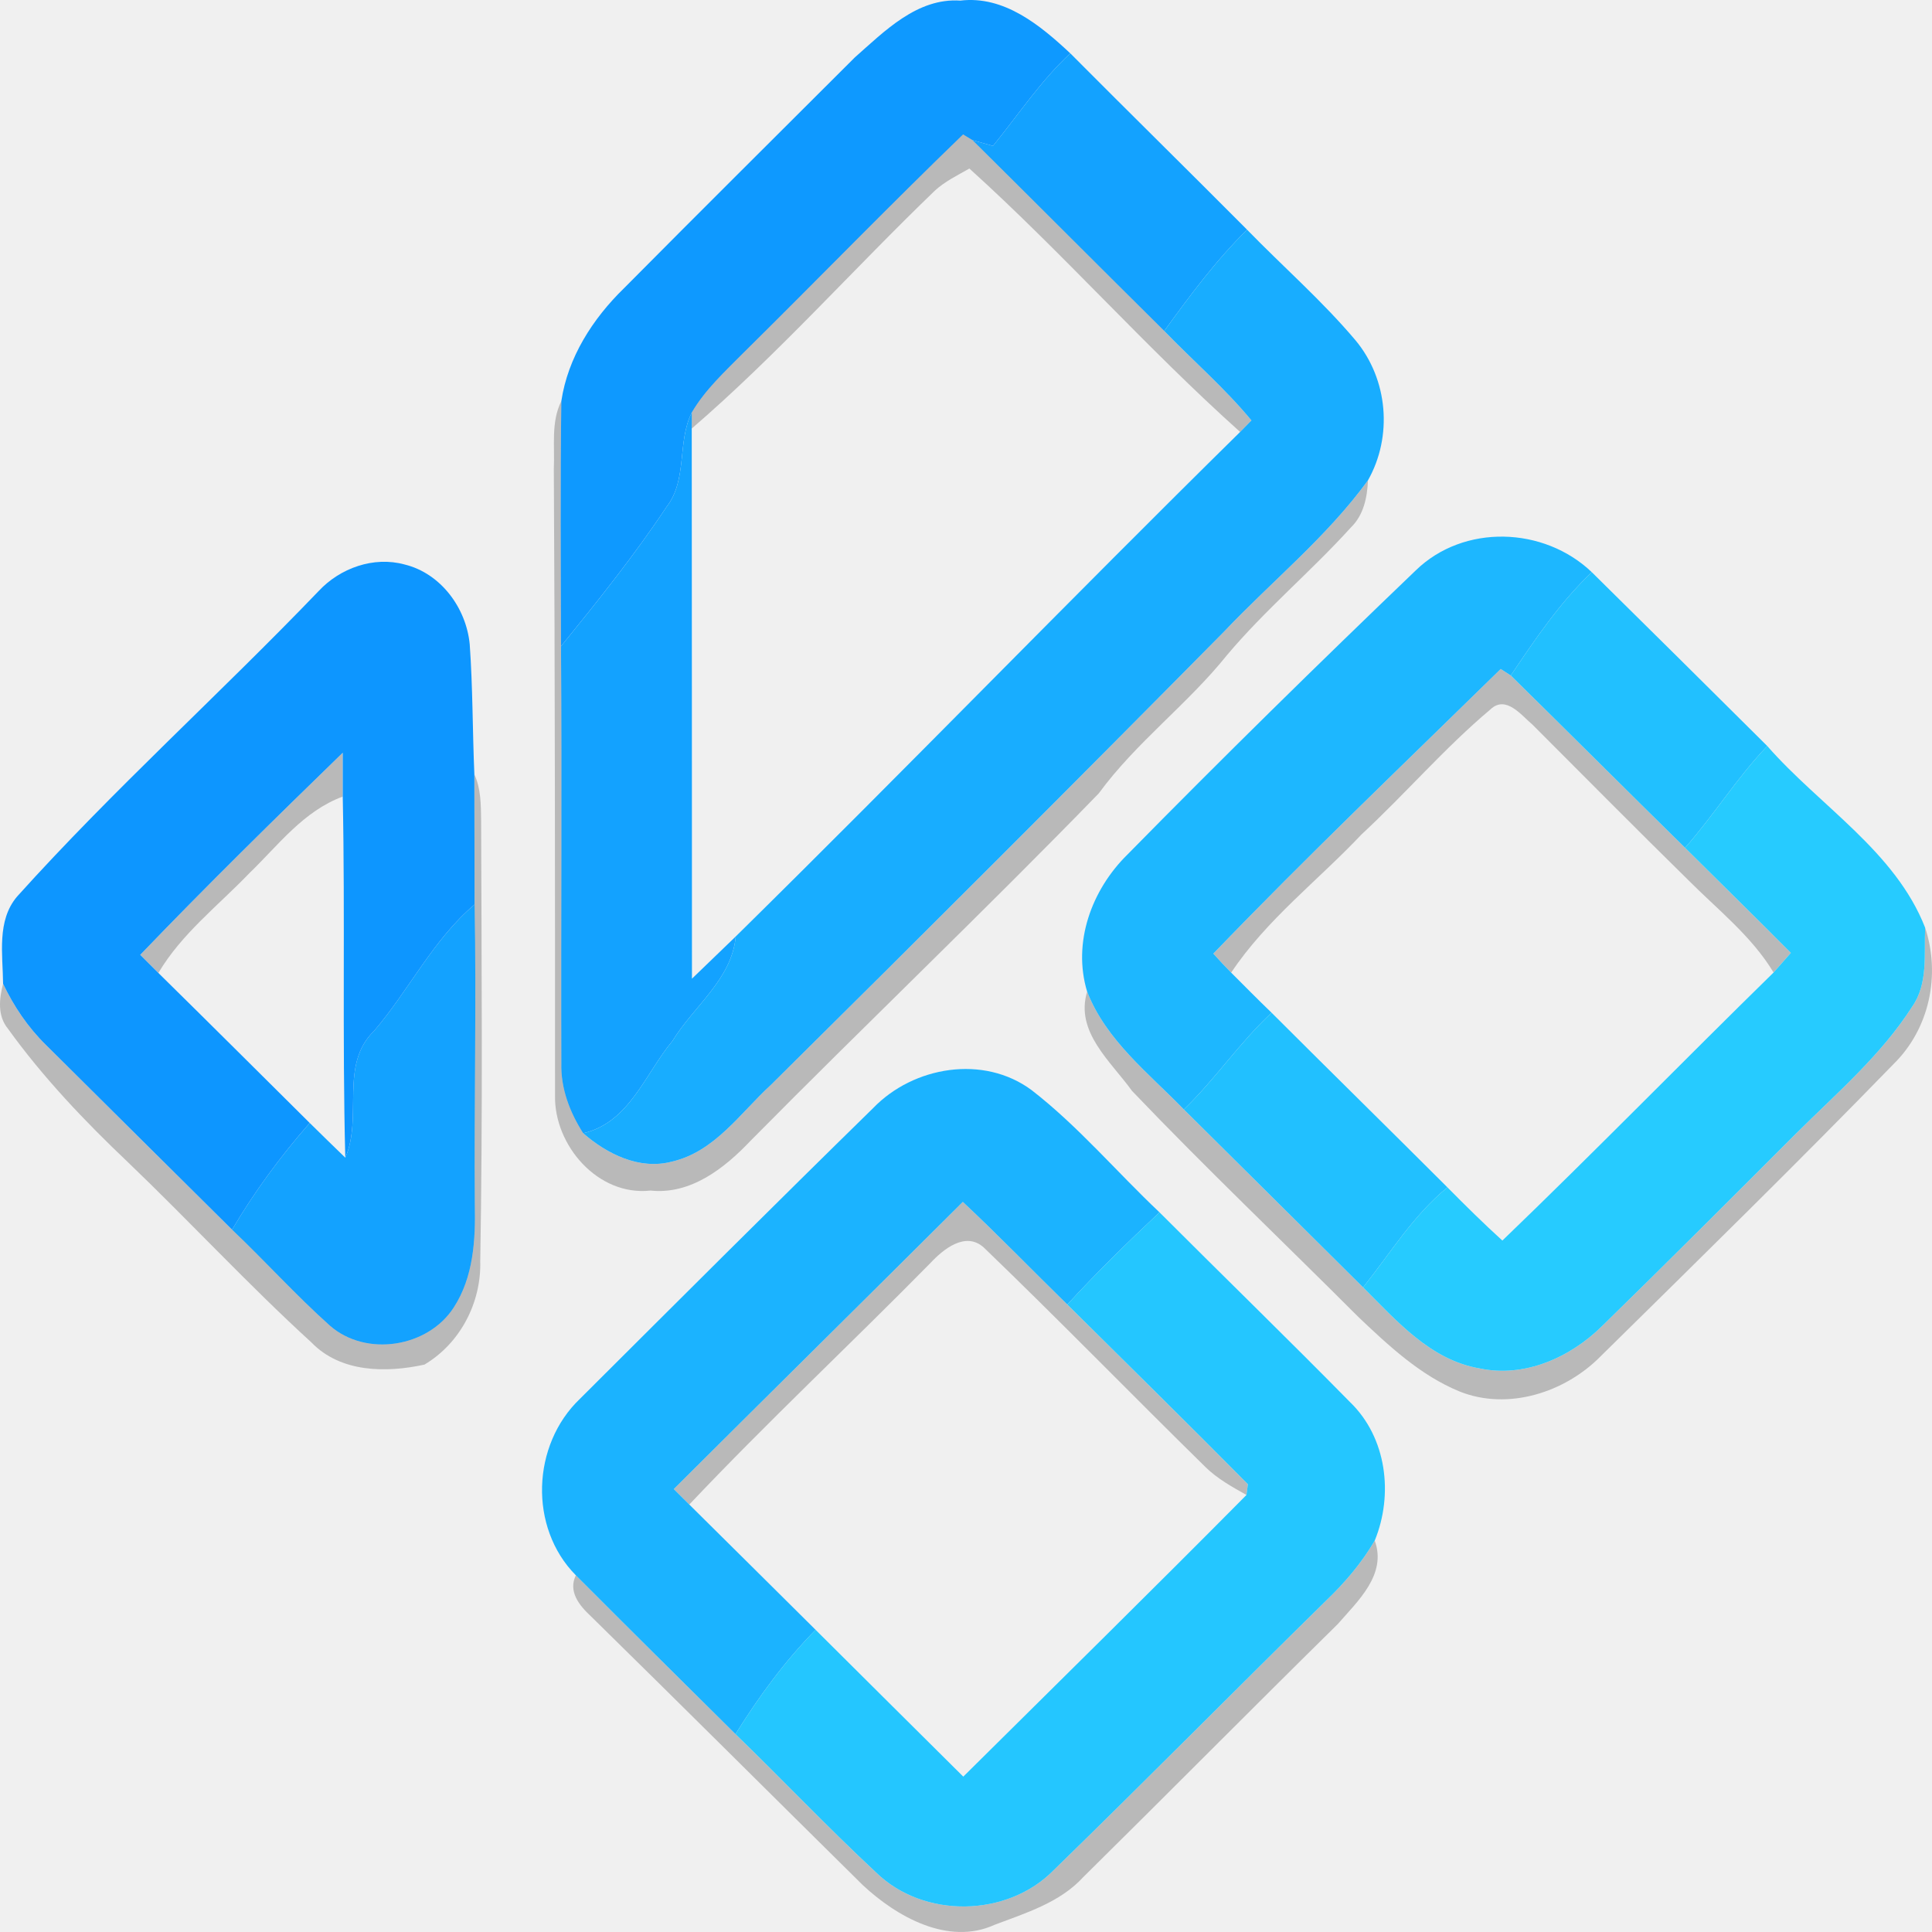
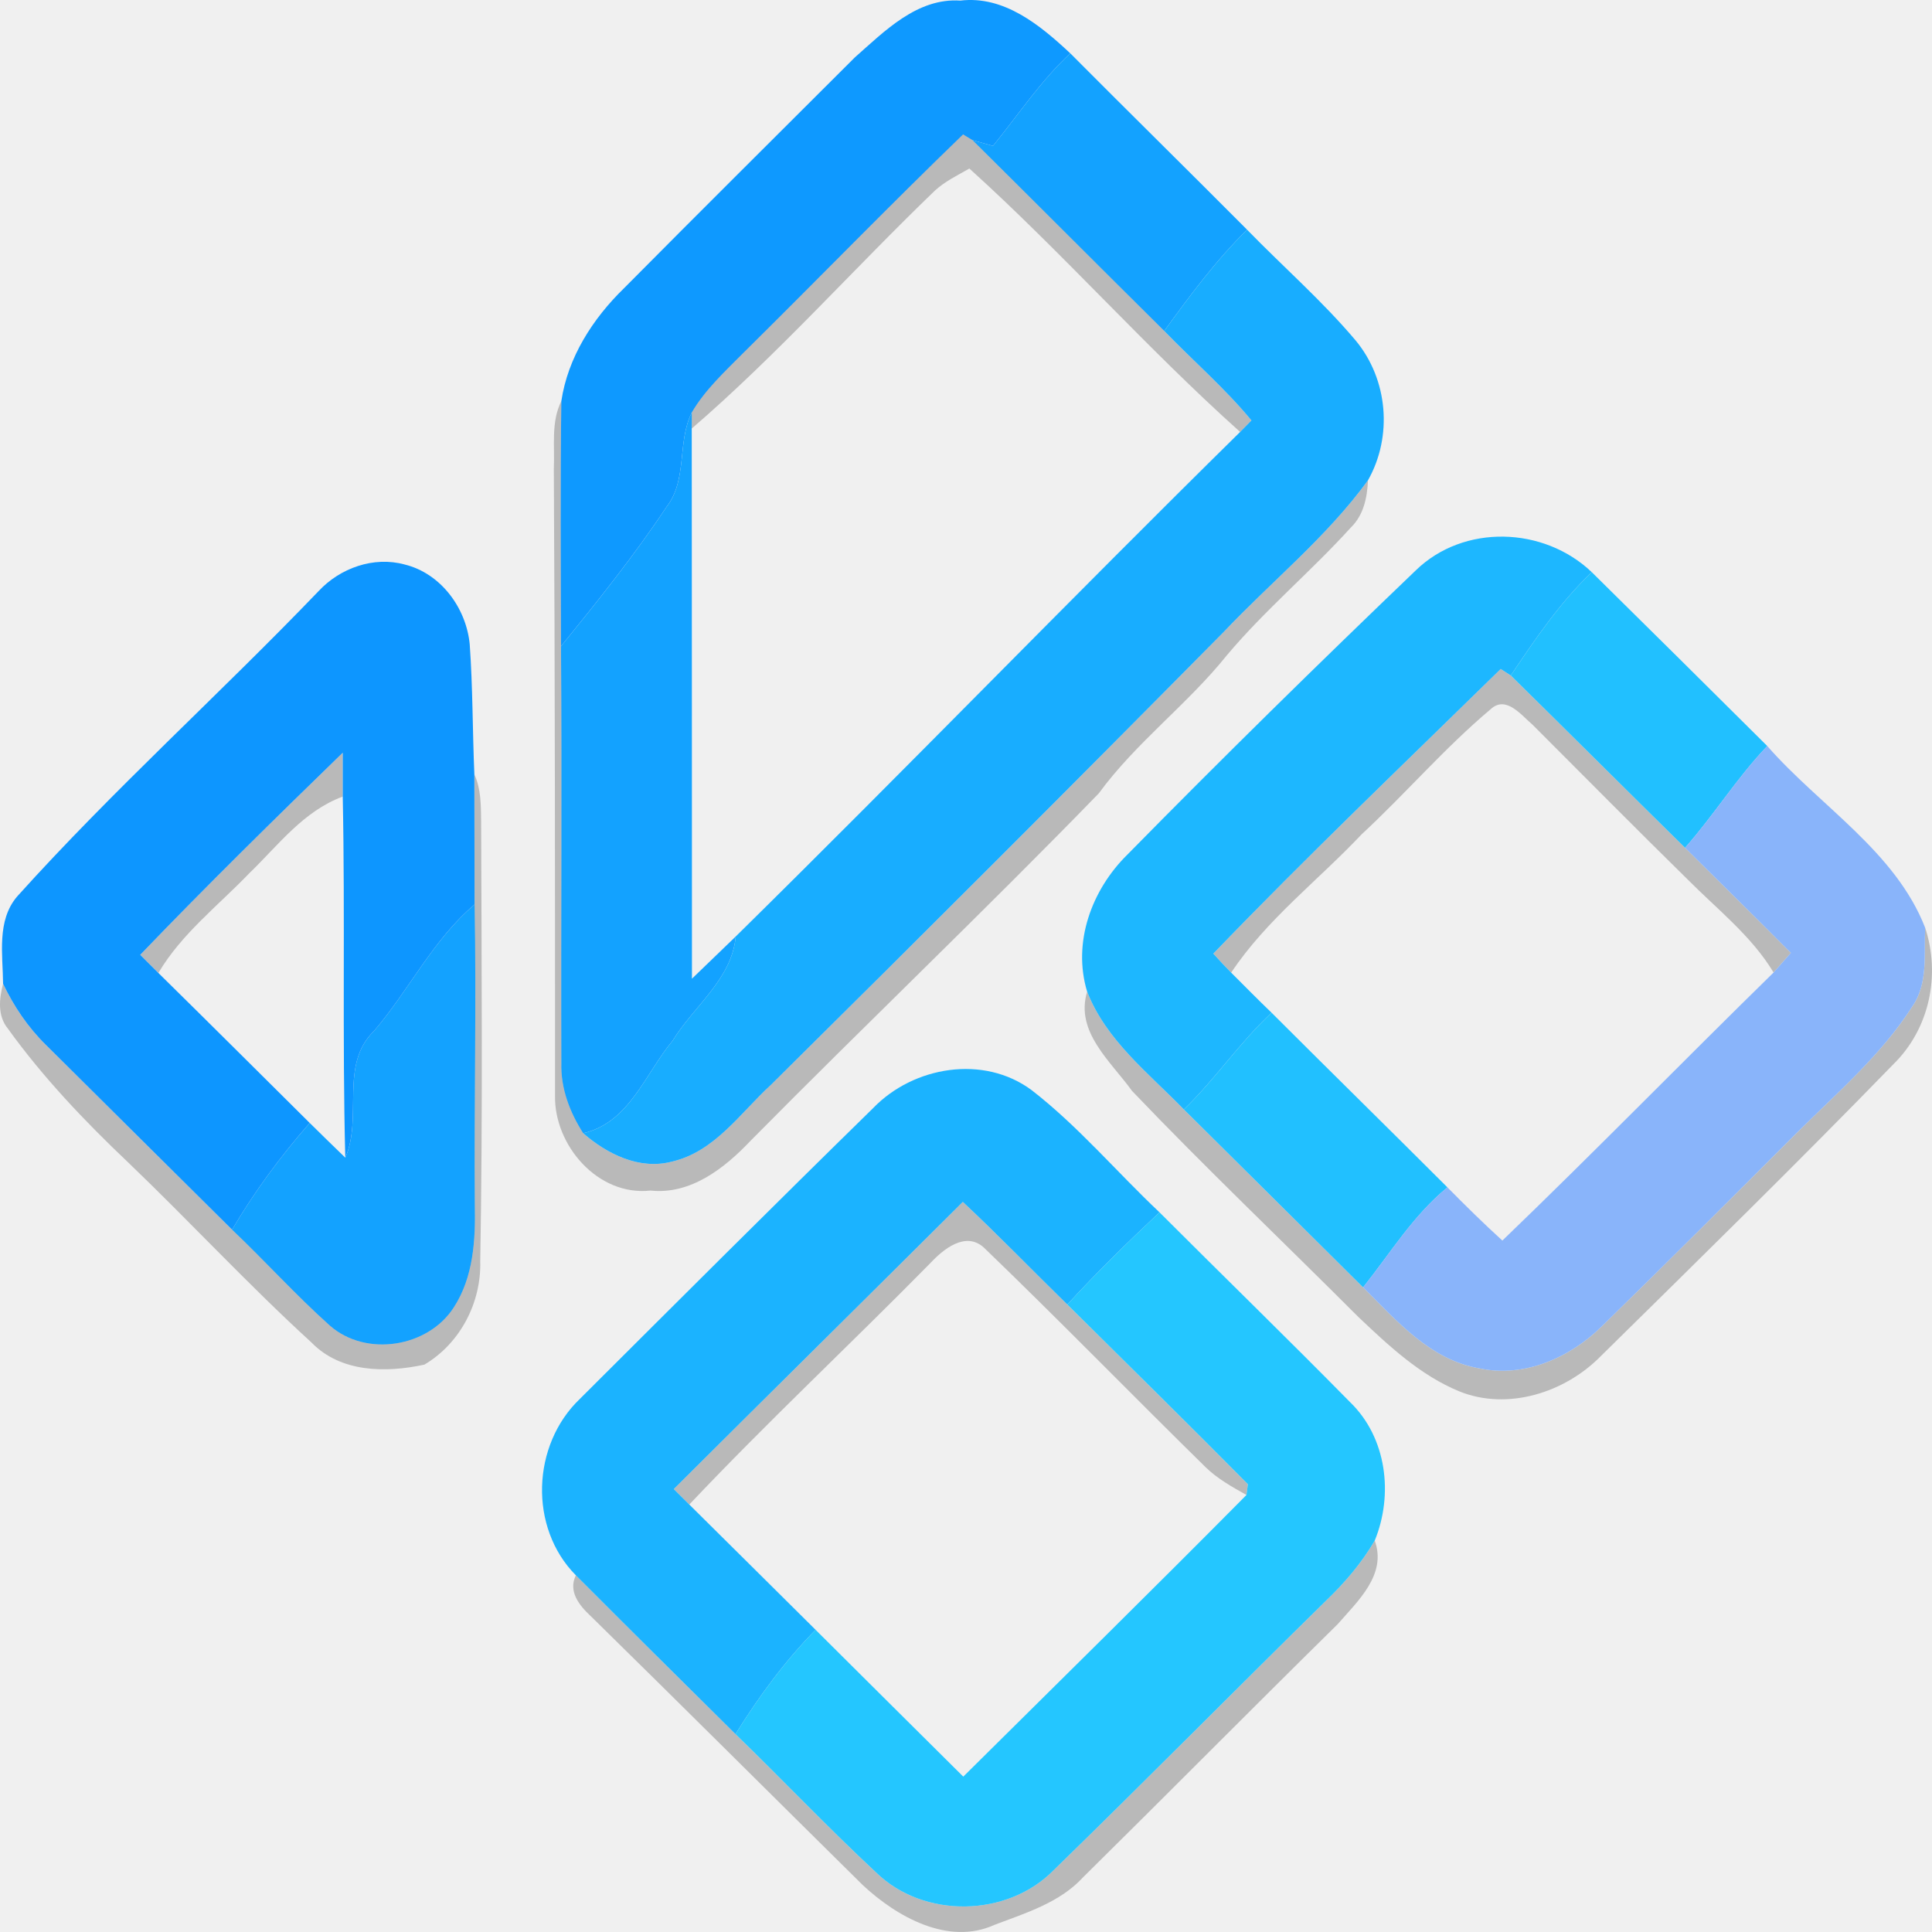
<svg xmlns="http://www.w3.org/2000/svg" width="64" height="64" viewBox="0 0 64 64" fill="none">
  <g clip-path="url(#clip0)">
    <path d="M28.317 1.902C29.3 1.036 30.38 -0.075 31.811 0.02C33.268 -0.155 34.468 0.846 35.455 1.767C34.472 2.681 33.734 3.802 32.894 4.833C32.725 4.785 32.383 4.691 32.215 4.643L31.903 4.454C29.444 6.828 27.066 9.281 24.632 11.684C24.019 12.303 23.362 12.904 22.918 13.661C22.423 14.647 22.783 15.882 22.082 16.788C21.014 18.397 19.802 19.908 18.584 21.408C18.577 18.703 18.558 15.994 18.595 13.286C18.812 11.841 19.63 10.563 20.665 9.554C23.205 6.992 25.766 4.45 28.317 1.902Z" fill="#0E99FF" />
    <path d="M32.894 4.833C33.734 3.802 34.472 2.681 35.455 1.767C37.4 3.722 39.367 5.655 41.312 7.61C40.278 8.626 39.415 9.795 38.567 10.963C36.442 8.859 34.336 6.744 32.215 4.643C32.383 4.691 32.725 4.785 32.894 4.833Z" fill="#13A2FF" />
    <path d="M22.082 16.788C22.783 15.882 22.423 14.648 22.918 13.661L22.915 14.196C22.922 20.272 22.918 26.344 22.922 32.42C23.403 31.954 23.887 31.488 24.372 31.022C24.24 32.446 22.981 33.327 22.28 34.477C21.377 35.558 20.849 37.193 19.318 37.539C18.874 36.843 18.573 36.057 18.595 35.223C18.58 30.618 18.617 26.013 18.584 21.408C19.803 19.908 21.014 18.397 22.082 16.788Z" fill="#13A2FF" />
    <path d="M12.393 34.149C13.556 32.791 14.341 31.131 15.722 29.963C15.784 33.279 15.703 36.592 15.729 39.909C15.755 41.07 15.685 42.308 15.031 43.312C14.18 44.634 12.132 44.965 10.932 43.917C9.802 42.908 8.785 41.776 7.688 40.735C8.429 39.475 9.295 38.3 10.261 37.2C10.649 37.586 11.046 37.968 11.439 38.35C12.029 36.996 11.233 35.271 12.393 34.149Z" fill="#13A2FF" />
    <path opacity="0.23" d="M24.632 11.684C27.066 9.281 29.444 6.828 31.902 4.454L32.215 4.643C34.336 6.744 36.442 8.859 38.567 10.963C39.525 11.954 40.575 12.86 41.456 13.927L41.081 14.309C37.969 11.524 35.209 8.382 32.112 5.583C31.719 5.808 31.308 6.005 30.97 6.314C28.266 8.917 25.763 11.742 22.915 14.196L22.918 13.661C23.362 12.904 24.019 12.303 24.632 11.684Z" fill="black" />
    <path opacity="0.23" d="M18.346 15.532C18.382 14.786 18.246 13.985 18.595 13.286C18.558 15.994 18.577 18.703 18.584 21.408C18.617 26.013 18.58 30.618 18.595 35.223C18.573 36.057 18.874 36.843 19.318 37.539C20.111 38.23 21.179 38.762 22.254 38.481C23.678 38.154 24.522 36.869 25.535 35.94C30.563 30.964 35.565 25.966 40.538 20.934C42.127 19.256 43.955 17.785 45.316 15.911C45.291 16.475 45.177 17.057 44.751 17.472C43.434 18.925 41.914 20.195 40.648 21.699C39.342 23.33 37.635 24.59 36.398 26.282C32.614 30.178 28.68 33.927 24.863 37.79C24.005 38.696 22.882 39.581 21.549 39.439C19.806 39.632 18.353 37.939 18.386 36.29C18.386 29.373 18.386 22.453 18.346 15.532Z" fill="black" />
    <path opacity="0.23" d="M40.193 31.59C43.291 28.372 46.524 25.285 49.713 22.161L50.047 22.376C51.977 24.273 53.89 26.188 55.82 28.084C56.987 29.246 58.165 30.396 59.325 31.565C59.182 31.728 58.895 32.052 58.752 32.216C58.022 31.004 56.895 30.13 55.912 29.14C54.183 27.444 52.48 25.718 50.763 24.003C50.396 23.694 49.886 23.017 49.376 23.497C47.856 24.775 46.561 26.29 45.104 27.64C43.665 29.166 41.955 30.462 40.784 32.22C40.582 32.016 40.384 31.805 40.193 31.59Z" fill="black" />
    <path opacity="0.23" d="M4.645 31.63C6.833 29.351 9.09 27.134 11.354 24.935C11.354 25.296 11.354 26.024 11.354 26.388C10.051 26.868 9.215 28.004 8.253 28.933C7.222 30.006 6.011 30.935 5.247 32.231C5.097 32.081 4.796 31.779 4.645 31.63Z" fill="black" />
    <path opacity="0.23" d="M15.714 25.652C15.934 26.129 15.931 26.665 15.938 27.181C15.953 32.049 15.993 36.916 15.909 41.783C15.945 43.149 15.248 44.499 14.059 45.205C12.782 45.482 11.284 45.471 10.316 44.47C8.224 42.559 6.293 40.469 4.245 38.507C2.803 37.138 1.423 35.689 0.26 34.073C-0.089 33.647 -0.027 33.079 0.102 32.588C0.458 33.337 0.928 34.033 1.522 34.615C3.574 36.658 5.633 38.693 7.688 40.735C8.785 41.776 9.802 42.908 10.932 43.917C12.132 44.965 14.18 44.634 15.031 43.312C15.685 42.308 15.755 41.07 15.729 39.909C15.703 36.592 15.784 33.279 15.721 29.963C15.718 28.525 15.718 27.087 15.714 25.652Z" fill="black" />
    <path opacity="0.23" d="M63.773 30.731C64.29 32.3 63.916 34.084 62.723 35.252C59.538 38.529 56.272 41.729 53.016 44.936C51.842 46.127 49.952 46.738 48.348 46.094C47.045 45.559 45.999 44.576 44.993 43.622C42.498 41.124 39.936 38.689 37.499 36.137C36.802 35.165 35.606 34.182 36.013 32.85C36.641 34.462 38.046 35.547 39.217 36.752C41.199 38.715 43.173 40.68 45.155 42.646C46.26 43.746 47.379 45.049 49.008 45.329C50.506 45.65 52.018 44.965 53.068 43.931C55.229 41.82 57.365 39.683 59.501 37.546C60.844 36.21 62.316 34.954 63.344 33.345C63.879 32.58 63.733 31.605 63.773 30.731Z" fill="black" />
    <path opacity="0.23" d="M22.32 49.326C25.506 46.152 28.71 42.988 31.895 39.814C33.077 40.921 34.2 42.086 35.356 43.214C37.352 45.194 39.36 47.168 41.338 49.166L41.291 49.523C40.813 49.254 40.325 48.984 39.932 48.598C37.474 46.185 35.07 43.713 32.589 41.325C31.983 40.779 31.246 41.383 30.816 41.845C28.177 44.528 25.421 47.102 22.834 49.84C22.706 49.712 22.449 49.458 22.32 49.326Z" fill="black" />
    <path opacity="0.23" d="M43.925 53.025C44.546 52.432 45.107 51.776 45.54 51.034C45.948 52.159 44.979 53.036 44.315 53.8C41.489 56.582 38.703 59.4 35.885 62.181C35.114 63.025 33.987 63.368 32.949 63.761C31.415 64.463 29.704 63.495 28.581 62.447C25.572 59.476 22.581 56.491 19.564 53.531C19.197 53.189 18.812 52.723 19.076 52.184C20.83 53.946 22.599 55.694 24.364 57.445C25.928 58.959 27.422 60.539 29.014 62.021C30.592 63.568 33.378 63.52 34.916 61.941C37.943 58.995 40.913 55.985 43.925 53.025Z" fill="black" />
    <path d="M38.567 10.963C39.415 9.795 40.278 8.626 41.312 7.61C42.505 8.837 43.804 9.969 44.909 11.28C45.981 12.572 46.139 14.454 45.316 15.911C43.955 17.785 42.127 19.256 40.538 20.934C35.565 25.966 30.563 30.964 25.535 35.941C24.522 36.869 23.678 38.154 22.254 38.481C21.179 38.762 20.111 38.23 19.318 37.539C20.849 37.193 21.377 35.558 22.28 34.477C22.981 33.327 24.24 32.446 24.372 31.022C29.987 25.496 35.466 19.835 41.081 14.309L41.456 13.927C40.575 12.86 39.525 11.954 38.567 10.963Z" fill="#18ADFF" />
    <path d="M46.898 18.896C48.487 17.349 51.145 17.44 52.73 18.954C51.673 19.962 50.855 21.171 50.047 22.376L49.713 22.161C46.524 25.285 43.291 28.372 40.193 31.59C40.384 31.805 40.582 32.016 40.784 32.22C41.228 32.664 41.669 33.112 42.124 33.549C41.063 34.535 40.259 35.748 39.217 36.752C38.046 35.547 36.641 34.462 36.013 32.85C35.521 31.223 36.16 29.479 37.342 28.314C40.476 25.125 43.669 21.99 46.898 18.896Z" fill="#1DB7FF" />
    <path d="M10.558 19.577C11.266 18.819 12.378 18.419 13.402 18.699C14.609 18.994 15.446 20.148 15.56 21.342C15.663 22.777 15.652 24.215 15.714 25.652C15.718 27.087 15.718 28.525 15.721 29.963C14.341 31.131 13.556 32.791 12.393 34.149C11.233 35.271 12.029 36.996 11.438 38.35C11.336 34.364 11.435 30.374 11.354 26.388C11.354 26.024 11.354 25.296 11.354 24.935C9.09 27.134 6.833 29.351 4.645 31.63C4.796 31.779 5.097 32.082 5.247 32.231C6.924 33.88 8.591 35.544 10.26 37.2C9.295 38.3 8.429 39.475 7.688 40.735C5.633 38.693 3.574 36.658 1.522 34.615C0.928 34.033 0.458 33.337 0.102 32.588C0.094 31.623 -0.115 30.498 0.568 29.697C3.739 26.173 7.277 22.995 10.558 19.577Z" fill="#0D96FF" />
    <path d="M50.047 22.376C50.855 21.171 51.673 19.962 52.73 18.954C54.671 20.869 56.609 22.788 58.543 24.713C57.541 25.762 56.778 27 55.82 28.084C53.89 26.188 51.977 24.273 50.047 22.376Z" fill="#21C0FF" />
    <path d="M39.217 36.752C40.259 35.748 41.063 34.535 42.124 33.549C44.058 35.482 46.014 37.4 47.948 39.333C46.814 40.262 46.054 41.518 45.155 42.646C43.173 40.68 41.199 38.715 39.217 36.752Z" fill="#21C0FF" />
-     <path d="M55.82 28.084C56.778 27 57.541 25.762 58.543 24.713C60.283 26.701 62.786 28.204 63.773 30.731C63.733 31.605 63.879 32.58 63.344 33.345C62.316 34.954 60.844 36.21 59.501 37.546C57.365 39.683 55.229 41.82 53.068 43.931C52.018 44.965 50.506 45.65 49.008 45.329C47.379 45.049 46.26 43.746 45.155 42.646C46.054 41.518 46.814 40.262 47.948 39.333C48.542 39.934 49.144 40.528 49.768 41.095C52.803 38.176 55.743 35.161 58.752 32.216C58.895 32.053 59.182 31.729 59.325 31.565C58.165 30.396 56.987 29.246 55.82 28.084Z" fill="#26CBFF" />
+     <path d="M55.82 28.084C56.778 27 57.541 25.762 58.543 24.713C60.283 26.701 62.786 28.204 63.773 30.731C63.733 31.605 63.879 32.58 63.344 33.345C62.316 34.954 60.844 36.21 59.501 37.546C57.365 39.683 55.229 41.82 53.068 43.931C52.018 44.965 50.506 45.65 49.008 45.329C47.379 45.049 46.26 43.746 45.155 42.646C46.054 41.518 46.814 40.262 47.948 39.333C48.542 39.934 49.144 40.528 49.768 41.095C52.803 38.176 55.743 35.161 58.752 32.216C58.895 32.053 59.182 31.729 59.325 31.565C58.165 30.396 56.987 29.246 55.82 28.084Z" fill="#89b4fa" />
    <path d="M28.922 36.709C30.258 35.322 32.585 34.928 34.178 36.115C35.723 37.313 36.993 38.824 38.41 40.16C37.36 41.146 36.329 42.151 35.356 43.214C34.2 42.086 33.077 40.921 31.895 39.814C28.71 42.988 25.506 46.152 22.32 49.327C22.449 49.458 22.706 49.712 22.834 49.84C24.229 51.227 25.627 52.603 27.018 53.99C25.994 55.031 25.131 56.211 24.364 57.445C22.599 55.694 20.83 53.946 19.076 52.184C17.509 50.601 17.615 47.863 19.208 46.341C22.438 43.12 25.663 39.898 28.922 36.709Z" fill="#1BB3FF" />
    <path d="M35.356 43.214C36.329 42.151 37.36 41.146 38.41 40.16C40.509 42.26 42.637 44.328 44.718 46.443C45.94 47.619 46.164 49.508 45.54 51.034C45.107 51.776 44.546 52.432 43.926 53.025C40.913 55.985 37.943 58.995 34.916 61.941C33.378 63.521 30.592 63.568 29.014 62.021C27.422 60.539 25.928 58.959 24.364 57.445C25.131 56.211 25.994 55.031 27.018 53.99C28.644 55.614 30.28 57.23 31.91 58.853C35.041 55.748 38.186 52.657 41.291 49.523L41.338 49.166C39.36 47.168 37.353 45.194 35.356 43.214Z" fill="#24C6FF" />
  </g>
  <defs>
    <clipPath id="clip0">
      <rect width="64" height="64" fill="white" />
    </clipPath>
  </defs>
</svg>
